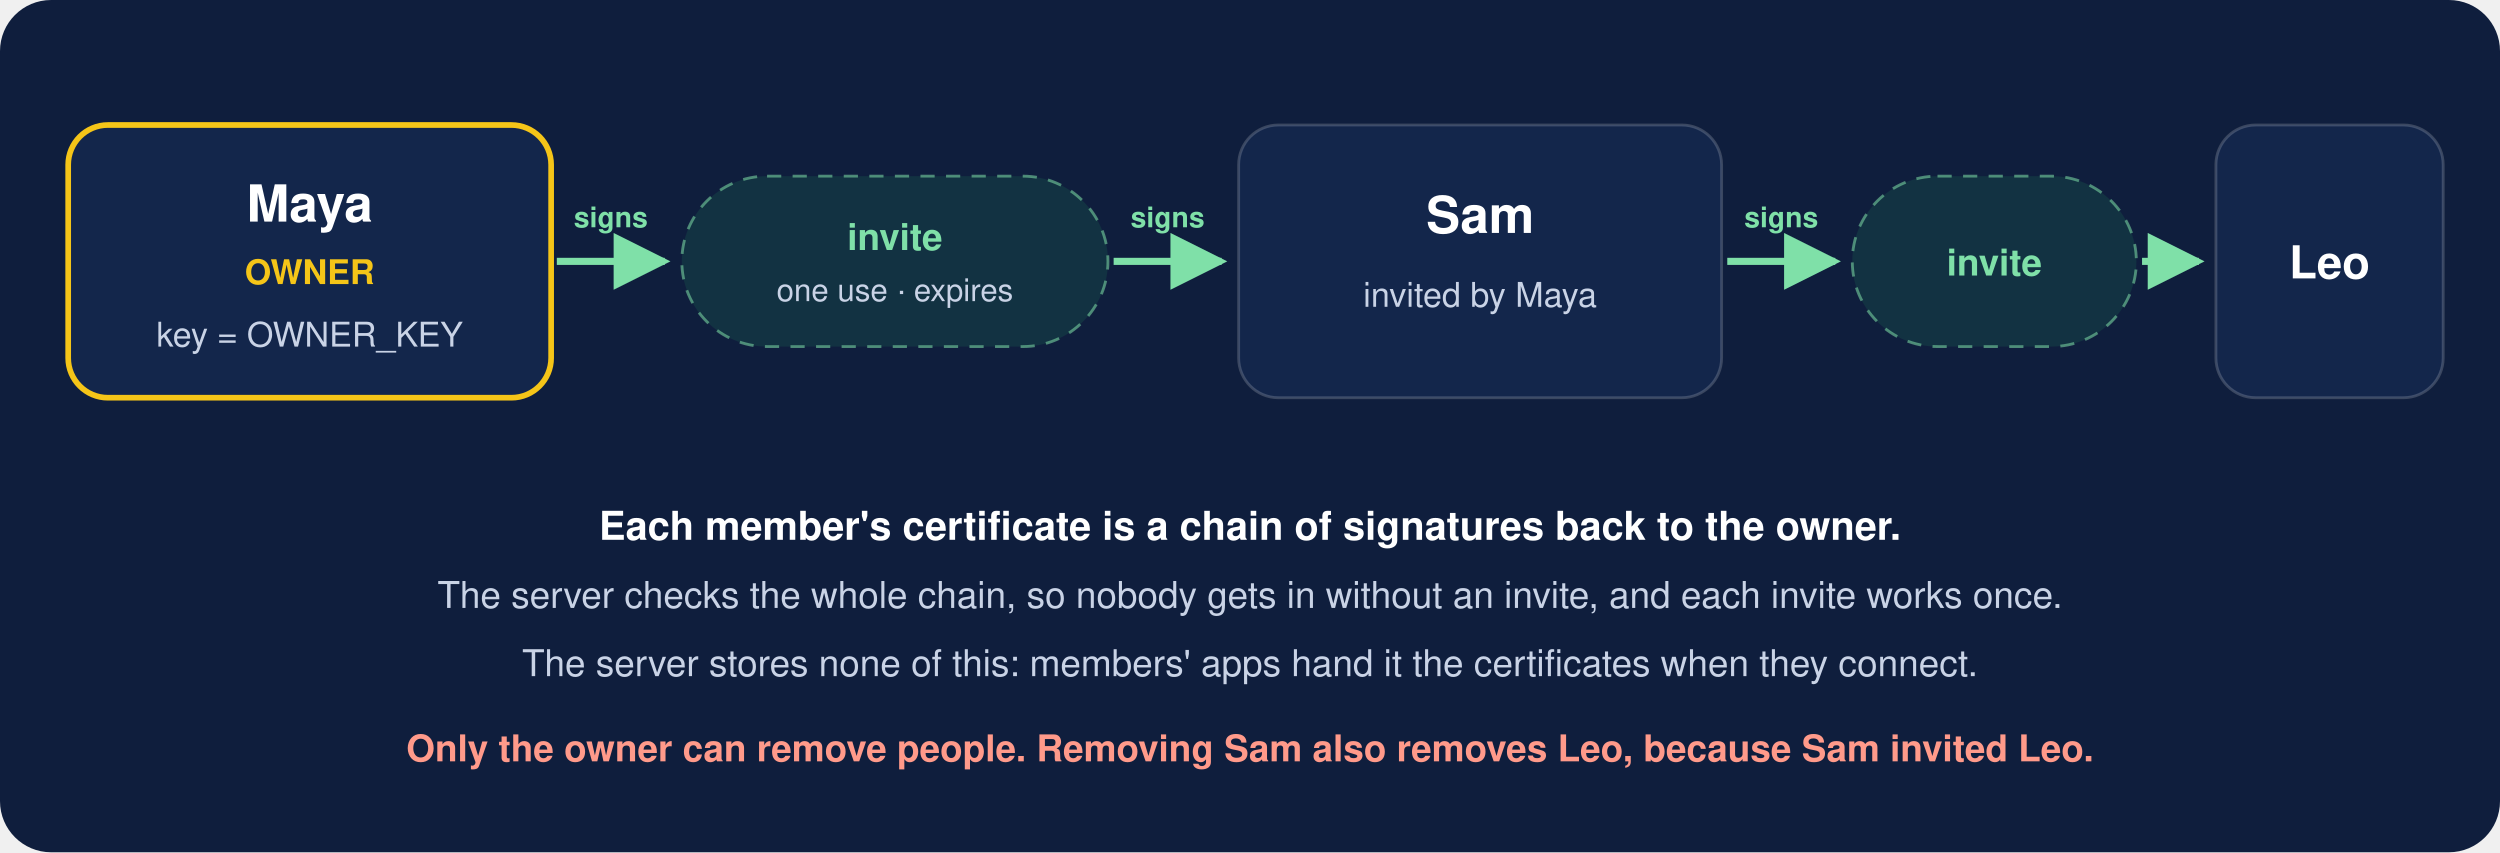
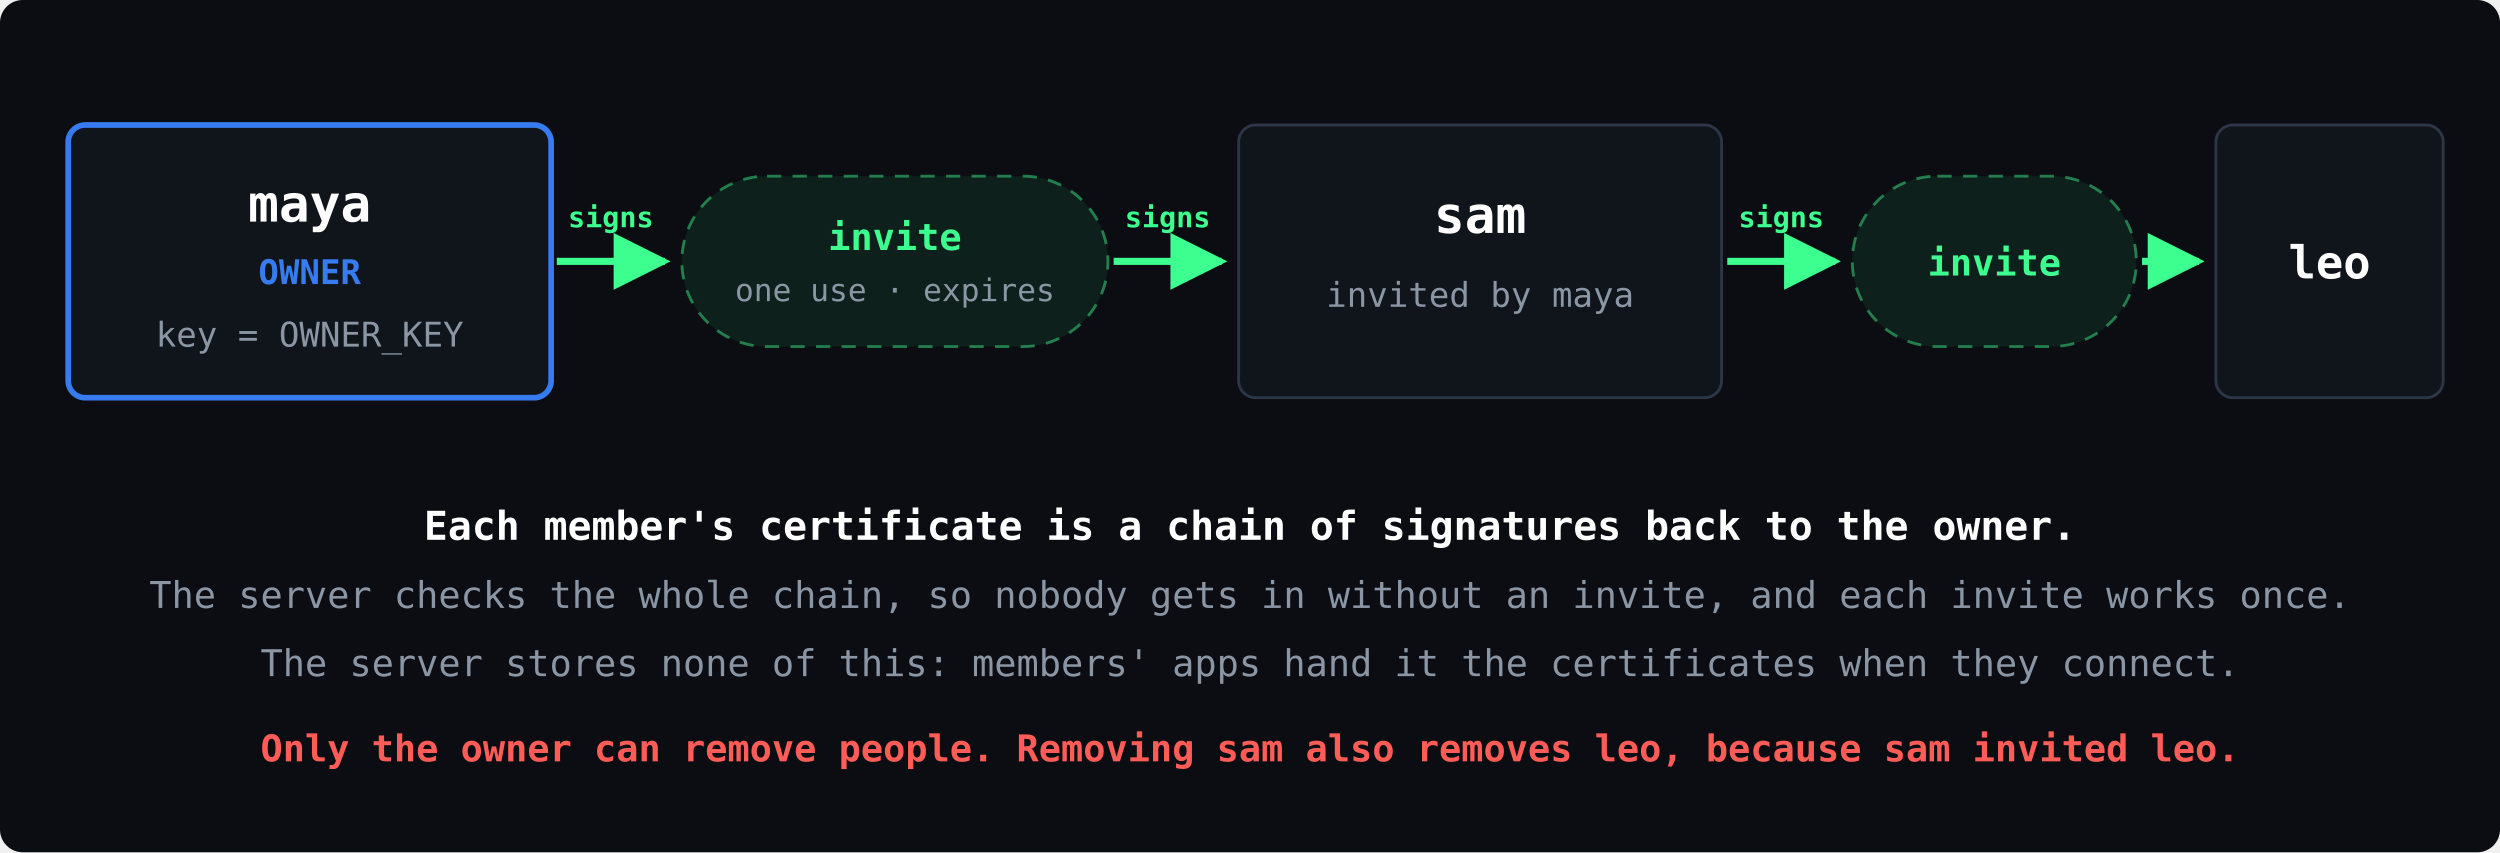
- <svg xmlns="http://www.w3.org/2000/svg" width="880" height="300" viewBox="0 0 880 300" font-family="-apple-system, 'Segoe UI', Helvetica, Arial, sans-serif">
+ <svg xmlns="http://www.w3.org/2000/svg" width="880" height="300" viewBox="0 0 880 300" font-family="ui-monospace, 'SF Mono', Menlo, Consolas, monospace">
  <defs>
    <marker id="a" viewBox="0 0 10 10" refX="9" refY="5" markerWidth="8" markerHeight="8" orient="auto">
-       <path d="M0 0L10 5L0 10z" fill="#7fe0a8" />
+       <path d="M0 0L10 5L0 10z" fill="#3dff8f" />
    </marker>
  </defs>
-   <rect width="880" height="300" rx="18" fill="#0f1e3d" />
-   <rect x="24" y="44" width="170" height="96" rx="14" fill="#13264b" stroke="#f5c518" stroke-width="2" />
-   <text x="109" y="78" fill="#fff" font-size="18" font-weight="800" text-anchor="middle">Maya</text>
-   <text x="109" y="100" fill="#f5c518" font-size="12" font-weight="800" text-anchor="middle">OWNER</text>
-   <text x="109" y="122" fill="#c9d3e6" font-size="12" text-anchor="middle">key = OWNER_KEY</text>
-   <rect x="240" y="62" width="150" height="60" rx="30" fill="rgba(39,174,96,0.14)" stroke="rgba(127,224,168,0.55)" stroke-dasharray="5 4" />
-   <text x="315" y="88" fill="#7fe0a8" font-size="13" font-weight="800" text-anchor="middle">invite</text>
-   <text x="315" y="106" fill="#c9d3e6" font-size="11" text-anchor="middle">one use · expires</text>
-   <rect x="436" y="44" width="170" height="96" rx="14" fill="#13264b" stroke="rgba(255,255,255,0.18)" />
-   <text x="521" y="82" fill="#fff" font-size="18" font-weight="800" text-anchor="middle">Sam</text>
-   <text x="521" y="108" fill="#c9d3e6" font-size="12" text-anchor="middle">invited by Maya</text>
-   <rect x="652" y="62" width="100" height="60" rx="30" fill="rgba(39,174,96,0.14)" stroke="rgba(127,224,168,0.55)" stroke-dasharray="5 4" />
-   <text x="702" y="97" fill="#7fe0a8" font-size="13" font-weight="800" text-anchor="middle">invite</text>
-   <rect x="780" y="44" width="80" height="96" rx="14" fill="#13264b" stroke="rgba(255,255,255,0.18)" />
-   <text x="820" y="98" fill="#fff" font-size="16" font-weight="800" text-anchor="middle">Leo</text>
-   <line x1="196" y1="92" x2="234" y2="92" stroke="#7fe0a8" stroke-width="2.5" marker-end="url(#a)" />
-   <line x1="392" y1="92" x2="430" y2="92" stroke="#7fe0a8" stroke-width="2.5" marker-end="url(#a)" />
-   <line x1="608" y1="92" x2="646" y2="92" stroke="#7fe0a8" stroke-width="2.5" marker-end="url(#a)" />
-   <line x1="754" y1="92" x2="774" y2="92" stroke="#7fe0a8" stroke-width="2.5" marker-end="url(#a)" />
-   <text x="215" y="80" fill="#7fe0a8" font-size="10" font-weight="800" text-anchor="middle">signs</text>
-   <text x="411" y="80" fill="#7fe0a8" font-size="10" font-weight="800" text-anchor="middle">signs</text>
-   <text x="627" y="80" fill="#7fe0a8" font-size="10" font-weight="800" text-anchor="middle">signs</text>
+   <rect width="880" height="300" rx="8" fill="#0b0d12" />
+   <rect x="24" y="44" width="170" height="96" rx="6" fill="#10141b" stroke="#367bf0" stroke-width="2" />
+   <text x="109" y="78" fill="#fff" font-size="18" font-weight="800" text-anchor="middle">maya</text>
+   <text x="109" y="100" fill="#367bf0" font-size="12" font-weight="800" text-anchor="middle">OWNER</text>
+   <text x="109" y="122" fill="#8b96a5" font-size="12" text-anchor="middle">key = OWNER_KEY</text>
+   <rect x="240" y="62" width="150" height="60" rx="30" fill="rgba(61,255,143,0.08)" stroke="rgba(61,255,143,0.45)" stroke-dasharray="5 4" />
+   <text x="315" y="88" fill="#3dff8f" font-size="13" font-weight="800" text-anchor="middle">invite</text>
+   <text x="315" y="106" fill="#8b96a5" font-size="11" text-anchor="middle">one use · expires</text>
+   <rect x="436" y="44" width="170" height="96" rx="6" fill="#10141b" stroke="#2c3647" />
+   <text x="521" y="82" fill="#fff" font-size="18" font-weight="800" text-anchor="middle">sam</text>
+   <text x="521" y="108" fill="#8b96a5" font-size="12" text-anchor="middle">invited by maya</text>
+   <rect x="652" y="62" width="100" height="60" rx="30" fill="rgba(61,255,143,0.08)" stroke="rgba(61,255,143,0.45)" stroke-dasharray="5 4" />
+   <text x="702" y="97" fill="#3dff8f" font-size="13" font-weight="800" text-anchor="middle">invite</text>
+   <rect x="780" y="44" width="80" height="96" rx="6" fill="#10141b" stroke="#2c3647" />
+   <text x="820" y="98" fill="#fff" font-size="16" font-weight="800" text-anchor="middle">leo</text>
+   <line x1="196" y1="92" x2="234" y2="92" stroke="#3dff8f" stroke-width="2.5" marker-end="url(#a)" />
+   <line x1="392" y1="92" x2="430" y2="92" stroke="#3dff8f" stroke-width="2.5" marker-end="url(#a)" />
+   <line x1="608" y1="92" x2="646" y2="92" stroke="#3dff8f" stroke-width="2.5" marker-end="url(#a)" />
+   <line x1="754" y1="92" x2="774" y2="92" stroke="#3dff8f" stroke-width="2.5" marker-end="url(#a)" />
+   <text x="215" y="80" fill="#3dff8f" font-size="10" font-weight="800" text-anchor="middle">signs</text>
+   <text x="411" y="80" fill="#3dff8f" font-size="10" font-weight="800" text-anchor="middle">signs</text>
+   <text x="627" y="80" fill="#3dff8f" font-size="10" font-weight="800" text-anchor="middle">signs</text>
  <text x="440" y="190" fill="#fff" font-size="14" font-weight="700" text-anchor="middle">Each member's certificate is a chain of signatures back to the owner.</text>
-   <text x="440" y="214" fill="#c9d3e6" font-size="13" text-anchor="middle">The server checks the whole chain, so nobody gets in without an invite, and each invite works once.</text>
-   <text x="440" y="238" fill="#c9d3e6" font-size="13" text-anchor="middle">The server stores none of this: members' apps hand it the certificates when they connect.</text>
-   <text x="440" y="268" fill="#ff9a8a" font-size="13" font-weight="700" text-anchor="middle">Only the owner can remove people. Removing Sam also removes Leo, because Sam invited Leo.</text>
+   <text x="440" y="214" fill="#8b96a5" font-size="13" text-anchor="middle">The server checks the whole chain, so nobody gets in without an invite, and each invite works once.</text>
+   <text x="440" y="238" fill="#8b96a5" font-size="13" text-anchor="middle">The server stores none of this: members' apps hand it the certificates when they connect.</text>
+   <text x="440" y="268" fill="#ff5c57" font-size="13" font-weight="700" text-anchor="middle">Only the owner can remove people. Removing sam also removes leo, because sam invited leo.</text>
</svg>
